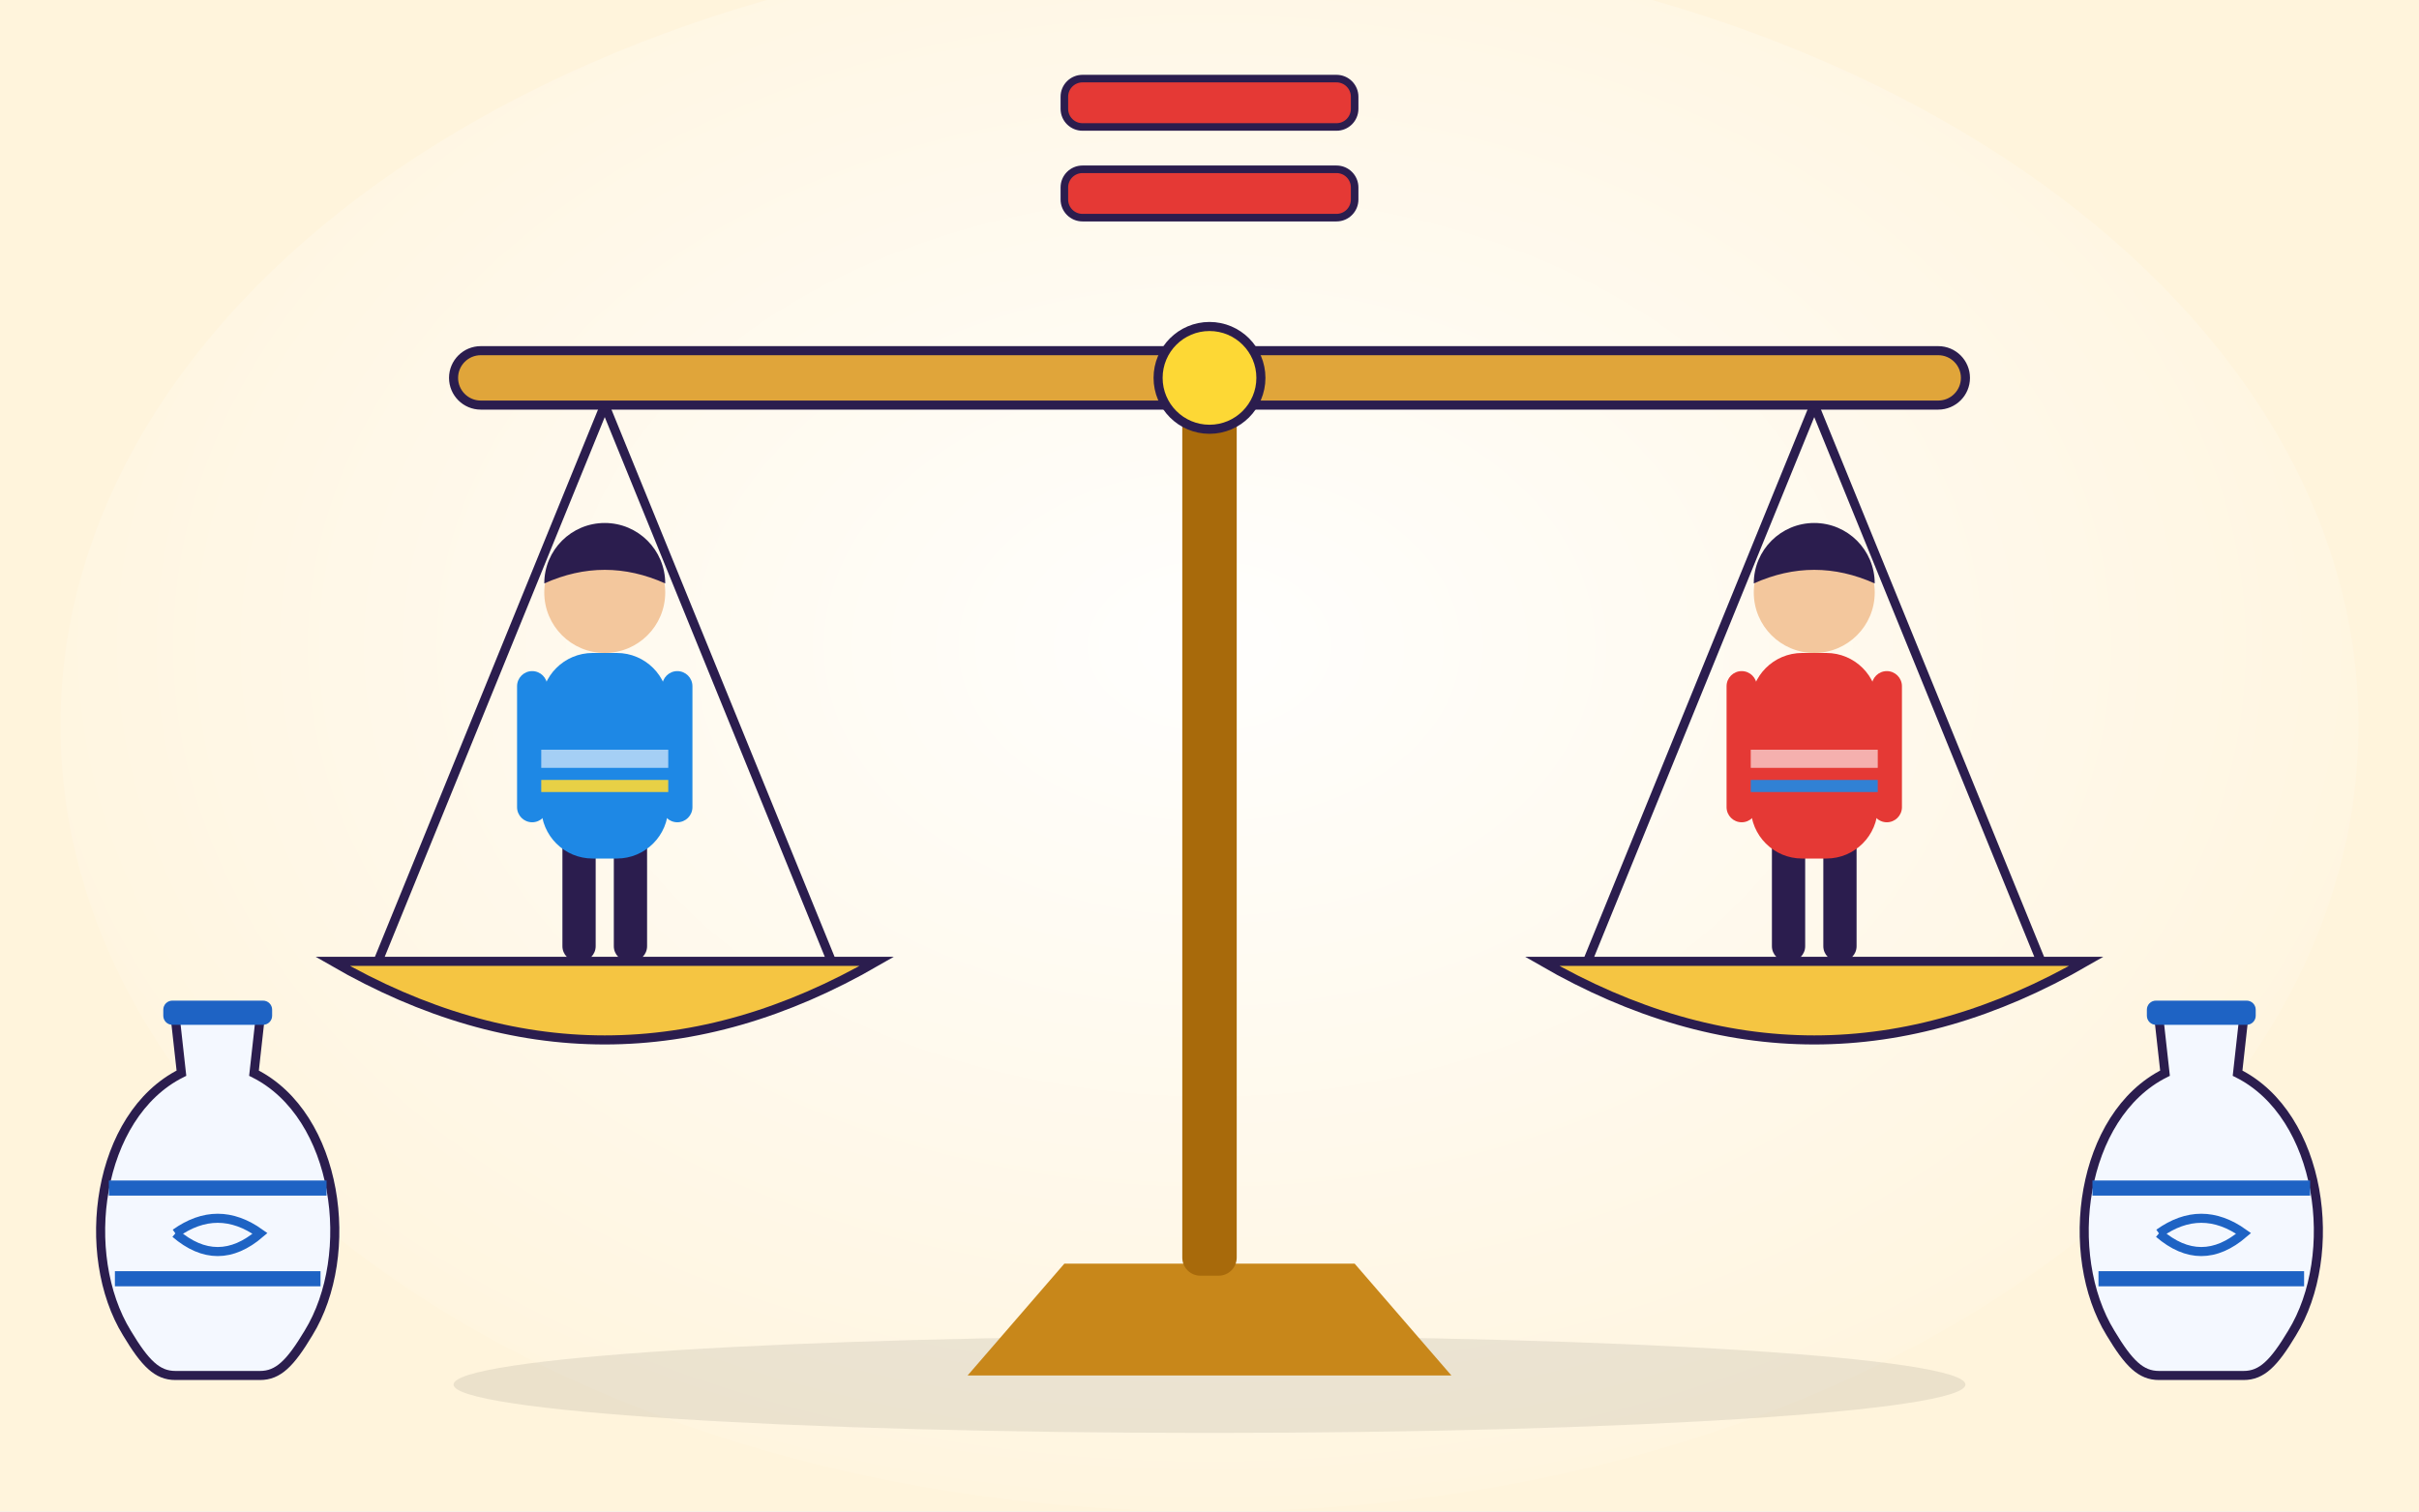
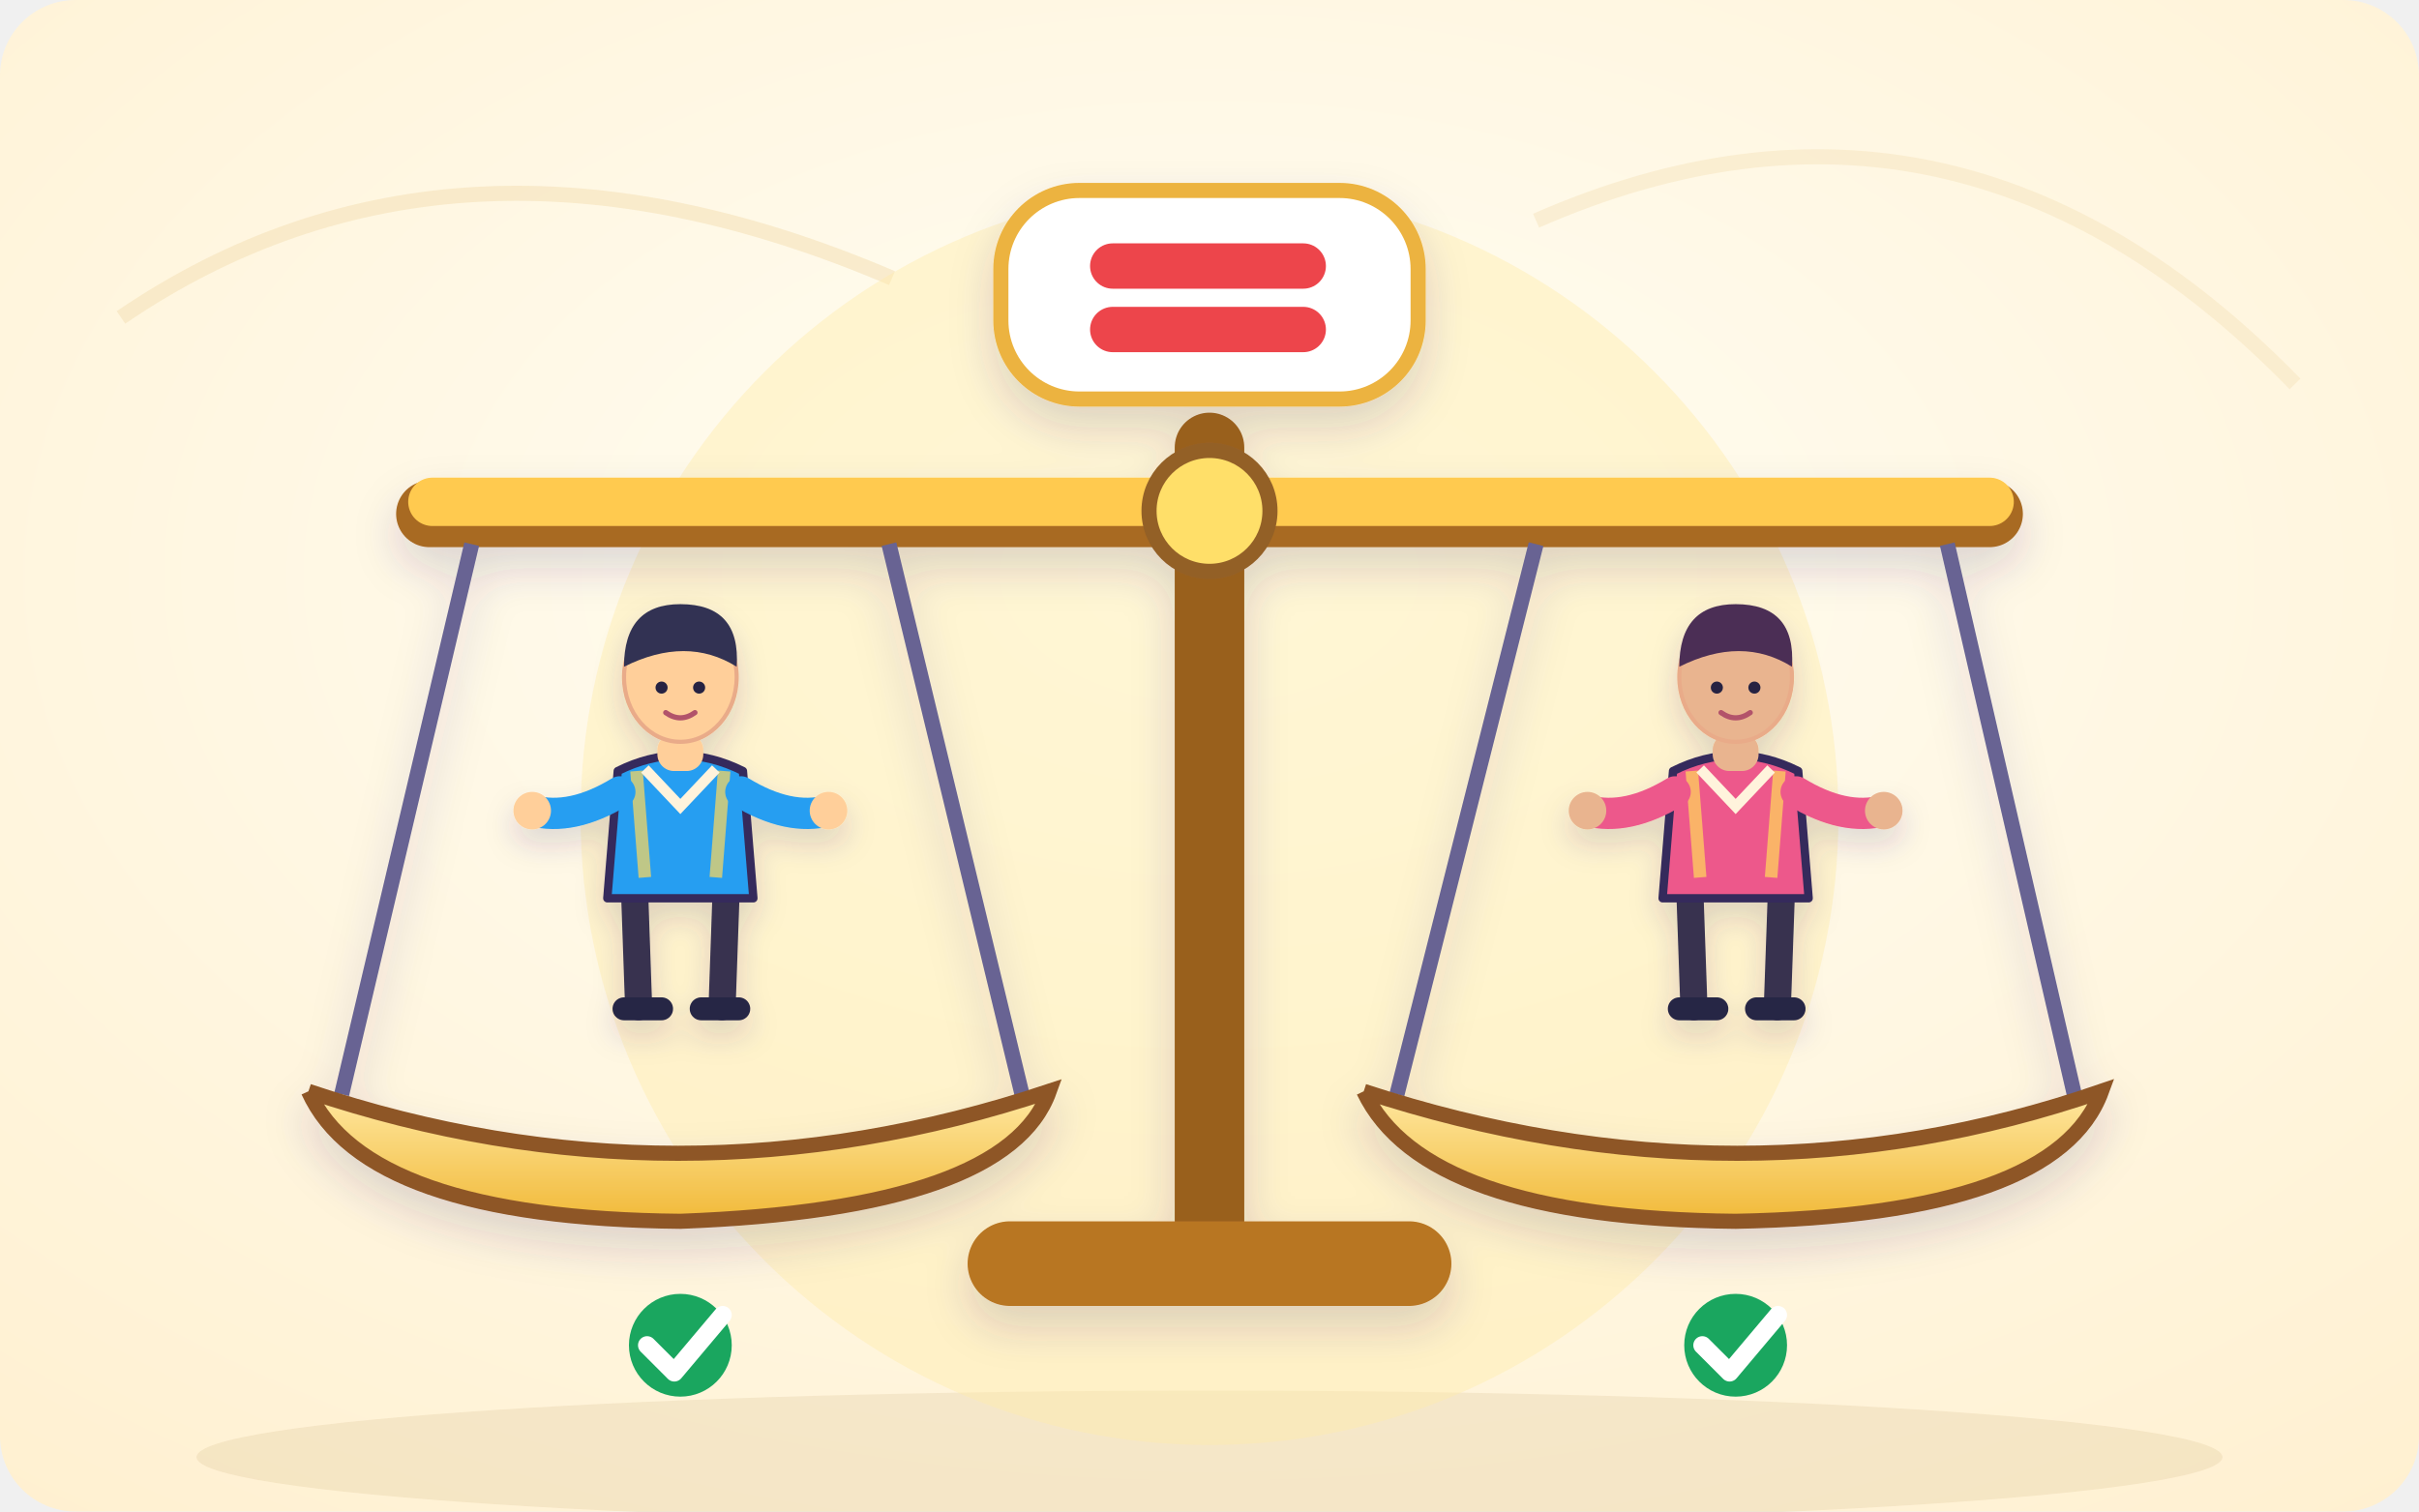
- <svg xmlns="http://www.w3.org/2000/svg" viewBox="0 0 800 500" role="img" aria-label="Hai người đứng trên hai đĩa của cán cân thăng bằng">
+ <svg xmlns="http://www.w3.org/2000/svg" viewBox="0 0 800 500" width="800" height="500" role="img" aria-label="Cân hai bên bằng nhau, dấu bằng rất lớn, hai bạn nhỏ cao bằng nhau">
  <defs>
-     <radialGradient id="glow" cx="50%" cy="45%" r="60%">
-       <stop offset="0" stop-color="#ffffff" stop-opacity=".95" />
-       <stop offset="1" stop-color="#ffffff" stop-opacity="0" />
+     <radialGradient id="bg" cx="50%" cy="38%" r="80%">
+       <stop offset="0" stop-color="#fffef5" />
+       <stop offset="1" stop-color="#fff0d0" />
    </radialGradient>
+     <linearGradient id="gold" x2="0" y2="1">
+       <stop offset="0" stop-color="#ffe8a1" />
+       <stop offset="1" stop-color="#f1b938" />
+     </linearGradient>
+     <linearGradient id="sea" x2="0" y2="1">
+       <stop offset="0" stop-color="#8bd9ff" />
+       <stop offset="1" stop-color="#2487db" />
+     </linearGradient>
+     <filter id="shadow" x="-20%" y="-20%" width="140%" height="155%">
+       <feDropShadow dx="0" dy="7" stdDeviation="7" flood-color="#453474" flood-opacity=".17" />
+     </filter>
  </defs>
-   <rect width="800" height="500" fill="#fff4dc" />
-   <ellipse cx="400" cy="240" rx="380" ry="260" fill="url(#glow)" />
-   <ellipse cx="400" cy="458" rx="250" ry="16" fill="#000" opacity=".08" />
-   <path d="M320 455 L480 455 L448 418 L352 418 Z" fill="#c8871a" />
-   <rect x="391" y="128" width="18" height="294" rx="6" fill="#a86a0b" />
-   <rect x="150" y="116" width="500" height="18" rx="9" fill="#e0a53a" stroke="#2b1d4e" stroke-width="3" />
-   <circle cx="400" cy="125" r="17" fill="#fdd835" stroke="#2b1d4e" stroke-width="3" />
-   <line x1="200" y1="134" x2="125" y2="318" stroke="#2b1d4e" stroke-width="3" />
-   <line x1="200" y1="134" x2="275" y2="318" stroke="#2b1d4e" stroke-width="3" />
-   <g transform="translate(200 318) scale(1)">
-     <rect x="-14" y="-42" width="11" height="42" rx="5" fill="#2b1d4e" />
-     <rect x="3" y="-42" width="11" height="42" rx="5" fill="#2b1d4e" />
-     <rect x="-29" y="-96" width="10" height="50" rx="5" fill="#1e88e5" />
-     <rect x="19" y="-96" width="10" height="50" rx="5" fill="#1e88e5" />
-     <rect x="-21" y="-102" width="42" height="68" rx="17" fill="#1e88e5" />
-     <rect x="-21" y="-70" width="42" height="6" fill="#ffffff" opacity=".6" />
-     <rect x="-21" y="-60" width="42" height="4" fill="#fdd835" opacity=".9" />
-     <circle cx="0" cy="-122" r="20" fill="#f3c79d" />
-     <path d="M-20 -125 a20 20 0 0 1 40 0 q-20 -9 -40 0z" fill="#2b1d4e" />
+   <rect width="800" height="500" rx="25" fill="url(#bg)" />
+   <ellipse cx="400" cy="482" rx="335" ry="22" fill="#ae8540" opacity=".12" />
+   <path d="M40 105 Q150 30 295 92" fill="none" stroke="#f6e4bd" stroke-width="5" opacity=".65" />
+   <path d="M508 73 Q647 12 759 127" fill="none" stroke="#f6e4bd" stroke-width="5" opacity=".5" />
+   <circle cx="400" cy="270" r="208" fill="#ffebaa" opacity=".42" />
+   <g filter="url(#shadow)">
+     <rect x="331" y="63" width="138" height="69" rx="26" fill="#fff" stroke="#ecb33f" stroke-width="5" />
+     <path d="M368 88 H431 M368 109 H431" stroke="#ed444b" stroke-width="15" stroke-linecap="round" />
+     <path d="M400 148 V417" stroke="#99601f" stroke-width="23" stroke-linecap="round" />
+     <path d="M334 418 H466" stroke="#b87623" stroke-width="28" stroke-linecap="round" />
+     <path d="M142 170 H658" stroke="#a86a21" stroke-width="22" stroke-linecap="round" />
+     <path d="M143 166 H658" stroke="#ffca50" stroke-width="16" stroke-linecap="round" />
+     <circle cx="400" cy="169" r="20" fill="#ffdf69" stroke="#936028" stroke-width="5" />
+     <path d="M156 180 L113 362 M294 180 L338 362 M508 180 L462 362 M644 180 L686 362" stroke="#676393" stroke-width="5" />
+     <path d="M102 361 Q224 402 347 361 Q333 400 225 404 Q121 403 102 361" fill="url(#gold)" stroke="#8e5728" stroke-width="5" />
+     <path d="M451 361 Q576 402 695 361 Q680 402 574 404 Q471 403 451 361" fill="url(#gold)" stroke="#8e5728" stroke-width="5" />
  </g>
-   <path d="M110 318 Q200 370 290 318 Z" fill="#f5c542" stroke="#2b1d4e" stroke-width="3" />
-   <line x1="600" y1="134" x2="525" y2="318" stroke="#2b1d4e" stroke-width="3" />
-   <line x1="600" y1="134" x2="675" y2="318" stroke="#2b1d4e" stroke-width="3" />
-   <g transform="translate(600 318) scale(1)">
-     <rect x="-14" y="-42" width="11" height="42" rx="5" fill="#2b1d4e" />
-     <rect x="3" y="-42" width="11" height="42" rx="5" fill="#2b1d4e" />
-     <rect x="-29" y="-96" width="10" height="50" rx="5" fill="#e53935" />
-     <rect x="19" y="-96" width="10" height="50" rx="5" fill="#e53935" />
-     <rect x="-21" y="-102" width="42" height="68" rx="17" fill="#e53935" />
-     <rect x="-21" y="-70" width="42" height="6" fill="#ffffff" opacity=".6" />
-     <rect x="-21" y="-60" width="42" height="4" fill="#1e88e5" opacity=".9" />
-     <circle cx="0" cy="-122" r="20" fill="#f3c79d" />
-     <path d="M-20 -125 a20 20 0 0 1 40 0 q-20 -9 -40 0z" fill="#2b1d4e" />
+   <g transform="translate(225 224) scale(0.69)" filter="url(#shadow)">
+     <path d="M-22 101 L-20 158 M22 101 L20 158" fill="none" stroke="#373050" stroke-width="13" stroke-linecap="round" />
+     <path d="M-27 159 H-9 M10 159 H28" stroke="#272545" stroke-width="11" stroke-linecap="round" />
+     <path d="M-30 45 Q0 30 30 45 L35 106 L-35 106 Z" fill="#279ef1" stroke="#362b5c" stroke-width="4" stroke-linejoin="round" />
+     <path d="M-21 45 L-17 96 M21 45 L17 96" fill="none" stroke="#ffd85a" stroke-width="6" opacity=".7" />
+     <path d="M-17 44 L0 62 L17 44" fill="none" stroke="#fff3dc" stroke-width="5" />
+     <rect x="-11" y="27" width="22" height="18" rx="8" fill="#ffcf9a" />
+     <ellipse cy="0" rx="27" ry="31" fill="#ffcf9a" stroke="#e9ab89" stroke-width="2" />
+     <path d="M-27 -5 Q-27 -35 0 -35 Q29 -35 27 -5 Q3 -20 -27 -5" fill="#303052" />
+     <circle cx="-9" cy="5" r="2.9" fill="#262443" />
+     <circle cx="9" cy="5" r="2.9" fill="#262443" />
+     <path d="M-7 17 Q0 22 7 17" fill="none" stroke="#b2536b" stroke-width="2.5" stroke-linecap="round" />
+     <path d="M-29 55 Q-52 69 -71 64" fill="none" stroke="#279ef1" stroke-width="15" stroke-linecap="round" />
+     <circle cx="-71" cy="64" r="9" fill="#ffcf9a" />
+     <path d="M29 55 Q52 69 71 64" fill="none" stroke="#279ef1" stroke-width="15" stroke-linecap="round" />
+     <circle cx="71" cy="64" r="9" fill="#ffcf9a" />
  </g>
-   <path d="M510 318 Q600 370 690 318 Z" fill="#f5c542" stroke="#2b1d4e" stroke-width="3" />
-   <g transform="translate(72 455)">
-     <path d="M-14 -118 L14 -118 L12 -100 C40 -86 46 -40 30 -14 C24 -4 20 0 14 0 L-14 0 C-20 0 -24 -4 -30 -14 C-46 -40 -40 -86 -12 -100 Z" fill="#f4f8ff" stroke="#2b1d4e" stroke-width="3" />
-     <path d="M-36 -62 L36 -62 M-34 -32 L34 -32" stroke="#1e63c4" stroke-width="5" />
-     <path d="M-14 -47 q14 -10 28 0 q-14 12 -28 0" fill="none" stroke="#1e63c4" stroke-width="3" />
-     <rect x="-18" y="-124" width="36" height="8" rx="3" fill="#1e63c4" />
+   <g transform="translate(574 224) scale(0.69)" filter="url(#shadow)">
+     <path d="M-22 101 L-20 158 M22 101 L20 158" fill="none" stroke="#373050" stroke-width="13" stroke-linecap="round" />
+     <path d="M-27 159 H-9 M10 159 H28" stroke="#272545" stroke-width="11" stroke-linecap="round" />
+     <path d="M-30 45 Q0 30 30 45 L35 106 L-35 106 Z" fill="#ed598b" stroke="#362b5c" stroke-width="4" stroke-linejoin="round" />
+     <path d="M-21 45 L-17 96 M21 45 L17 96" fill="none" stroke="#ffd85a" stroke-width="6" opacity=".7" />
+     <path d="M-17 44 L0 62 L17 44" fill="none" stroke="#fff3dc" stroke-width="5" />
+     <rect x="-11" y="27" width="22" height="18" rx="8" fill="#e9b48f" />
+     <ellipse cy="0" rx="27" ry="31" fill="#e9b48f" stroke="#e9ab89" stroke-width="2" />
+     <path d="M-27 -5 Q-27 -35 0 -35 Q29 -35 27 -5 Q3 -20 -27 -5" fill="#4b2e55" />
+     <circle cx="-9" cy="5" r="2.9" fill="#262443" />
+     <circle cx="9" cy="5" r="2.9" fill="#262443" />
+     <path d="M-7 17 Q0 22 7 17" fill="none" stroke="#b2536b" stroke-width="2.5" stroke-linecap="round" />
+     <path d="M-29 55 Q-52 69 -71 64" fill="none" stroke="#ed598b" stroke-width="15" stroke-linecap="round" />
+     <circle cx="-71" cy="64" r="9" fill="#e9b48f" />
+     <path d="M29 55 Q52 69 71 64" fill="none" stroke="#ed598b" stroke-width="15" stroke-linecap="round" />
+     <circle cx="71" cy="64" r="9" fill="#e9b48f" />
  </g>
-   <g transform="translate(728 455)">
-     <path d="M-14 -118 L14 -118 L12 -100 C40 -86 46 -40 30 -14 C24 -4 20 0 14 0 L-14 0 C-20 0 -24 -4 -30 -14 C-46 -40 -40 -86 -12 -100 Z" fill="#f4f8ff" stroke="#2b1d4e" stroke-width="3" />
-     <path d="M-36 -62 L36 -62 M-34 -32 L34 -32" stroke="#1e63c4" stroke-width="5" />
-     <path d="M-14 -47 q14 -10 28 0 q-14 12 -28 0" fill="none" stroke="#1e63c4" stroke-width="3" />
-     <rect x="-18" y="-124" width="36" height="8" rx="3" fill="#1e63c4" />
-   </g>
-   <g fill="#e53935" stroke="#2b1d4e" stroke-width="2.5">
-     <rect x="352" y="26" width="96" height="16" rx="6" />
-     <rect x="352" y="56" width="96" height="16" rx="6" />
-   </g>
+   <circle cx="225" cy="445" r="17" fill="#1aa65f" />
+   <path d="M214 445 L223 454 L239 435" fill="none" stroke="white" stroke-width="6" stroke-linecap="round" stroke-linejoin="round" />
+   <circle cx="574" cy="445" r="17" fill="#1aa65f" />
+   <path d="M563 445 L572 454 L588 435" fill="none" stroke="white" stroke-width="6" stroke-linecap="round" stroke-linejoin="round" />
</svg>
